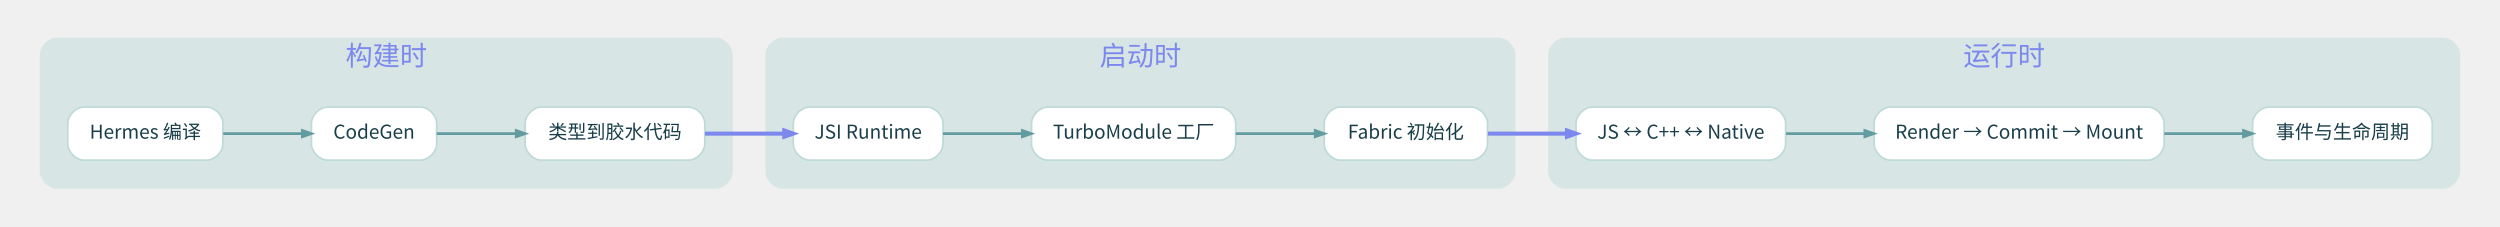
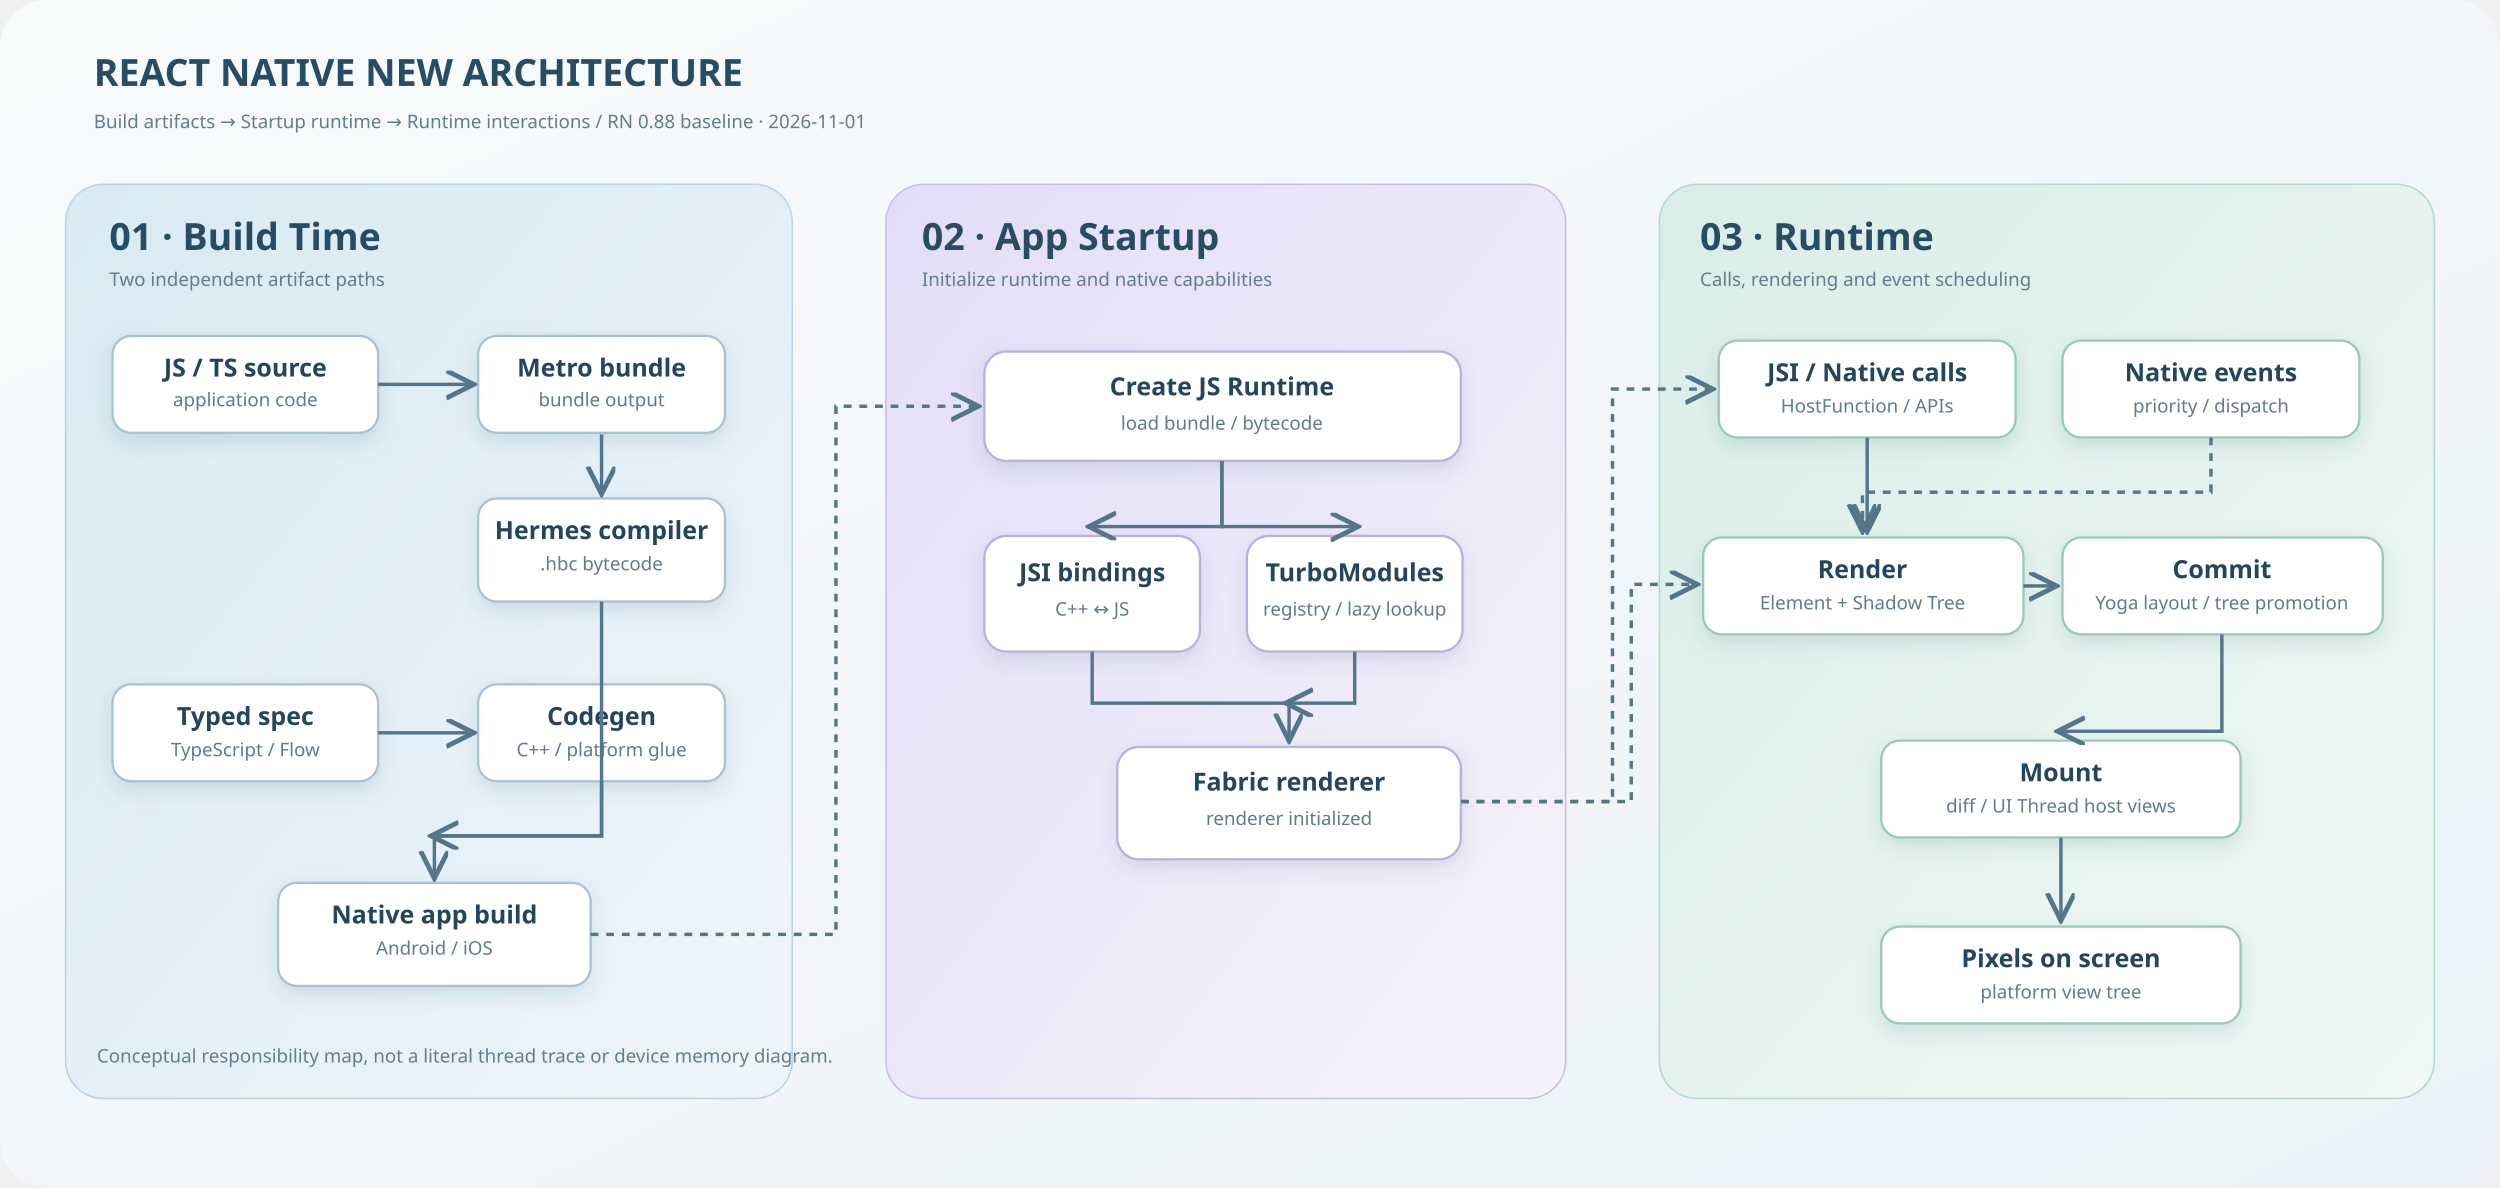
- <svg xmlns="http://www.w3.org/2000/svg" width="1833pt" height="166pt" viewBox="0.00 0.00 1833.32 166.32">
-   <g id="graph0" class="graph" transform="scale(1 1) rotate(0) translate(20.16 146.16)">
-     <g id="clust1" class="cluster">
-       <path fill="#d7e6e4" stroke="#d7e6e4" d="M20,-8C20,-8 504,-8 504,-8 510,-8 516,-14 516,-20 516,-20 516,-106 516,-106 516,-112 510,-118 504,-118 504,-118 20,-118 20,-118 14,-118 8,-112 8,-106 8,-106 8,-20 8,-20 8,-14 14,-8 20,-8" />
-       <text text-anchor="middle" x="262" y="-98" font-family="Noto Sans CJK SC" font-size="20.00" fill="#7c88ed">构建时</text>
-     </g>
-     <g id="clust2" class="cluster">
-       <path fill="#d7e6e4" stroke="#d7e6e4" d="M553,-8C553,-8 1079,-8 1079,-8 1085,-8 1091,-14 1091,-20 1091,-20 1091,-106 1091,-106 1091,-112 1085,-118 1079,-118 1079,-118 553,-118 553,-118 547,-118 541,-112 541,-106 541,-106 541,-20 541,-20 541,-14 547,-8 553,-8" />
-       <text text-anchor="middle" x="816" y="-98" font-family="Noto Sans CJK SC" font-size="20.00" fill="#7c88ed">启动时</text>
-     </g>
-     <g id="clust3" class="cluster">
-       <path fill="#d7e6e4" stroke="#d7e6e4" d="M1128,-8C1128,-8 1773,-8 1773,-8 1779,-8 1785,-14 1785,-20 1785,-20 1785,-106 1785,-106 1785,-112 1779,-118 1773,-118 1773,-118 1128,-118 1128,-118 1122,-118 1116,-112 1116,-106 1116,-106 1116,-20 1116,-20 1116,-14 1122,-8 1128,-8" />
-       <text text-anchor="middle" x="1450.5" y="-98" font-family="Noto Sans CJK SC" font-size="20.00" fill="#7c88ed">运行时</text>
-     </g>
-     <g id="node1" class="node">
-       <path fill="#ffffff" stroke="#bfdad8" stroke-width="1.3" d="M130,-67.5C130,-67.5 40,-67.5 40,-67.5 34,-67.5 28,-61.5 28,-55.5 28,-55.5 28,-40.5 28,-40.5 28,-34.5 34,-28.5 40,-28.5 40,-28.5 130,-28.5 130,-28.5 136,-28.5 142,-34.5 142,-40.5 142,-40.5 142,-55.5 142,-55.5 142,-61.5 136,-67.5 130,-67.5" />
-       <text text-anchor="middle" x="85" y="-44.3" font-family="Noto Sans CJK SC" font-size="14.00" fill="#193e49">Hermes 编译</text>
-     </g>
-     <g id="node2" class="node">
-       <path fill="#ffffff" stroke="#bfdad8" stroke-width="1.3" d="M287,-67.5C287,-67.5 219,-67.5 219,-67.5 213,-67.5 207,-61.5 207,-55.5 207,-55.5 207,-40.5 207,-40.5 207,-34.5 213,-28.5 219,-28.5 219,-28.5 287,-28.5 287,-28.5 293,-28.5 299,-34.5 299,-40.5 299,-40.5 299,-55.5 299,-55.5 299,-61.5 293,-67.5 287,-67.5" />
-       <text text-anchor="middle" x="253" y="-44.3" font-family="Noto Sans CJK SC" font-size="14.00" fill="#193e49">CodeGen</text>
-     </g>
-     <g id="edge1" class="edge">
-       <path fill="none" stroke="#629ca0" stroke-width="2" d="M142.2,-48C160.96,-48 181.78,-48 200.19,-48" />
-       <polygon fill="#629ca0" stroke="#629ca0" stroke-width="2" points="200.36,-50.28 206.86,-48 200.36,-45.73 200.36,-50.28" />
-     </g>
-     <g id="node3" class="node">
-       <path fill="#ffffff" stroke="#bfdad8" stroke-width="1.3" d="M484,-67.5C484,-67.5 376,-67.5 376,-67.5 370,-67.5 364,-61.5 364,-55.5 364,-55.5 364,-40.5 364,-40.5 364,-34.5 370,-28.5 376,-28.5 376,-28.5 484,-28.5 484,-28.5 490,-28.5 496,-34.5 496,-40.5 496,-40.5 496,-55.5 496,-55.5 496,-61.5 490,-67.5 484,-67.5" />
-       <text text-anchor="middle" x="430" y="-44.3" font-family="Noto Sans CJK SC" font-size="14.00" fill="#193e49">类型到胶水代码</text>
-     </g>
-     <g id="edge2" class="edge">
-       <path fill="none" stroke="#629ca0" stroke-width="2" d="M299.07,-48C316.81,-48 337.62,-48 357.33,-48" />
-       <polygon fill="#629ca0" stroke="#629ca0" stroke-width="2" points="357.46,-50.28 363.96,-48 357.46,-45.73 357.46,-50.28" />
-     </g>
-     <g id="node4" class="node">
-       <path fill="#ffffff" stroke="#bfdad8" stroke-width="1.3" d="M659,-67.5C659,-67.5 573,-67.5 573,-67.5 567,-67.5 561,-61.5 561,-55.5 561,-55.5 561,-40.5 561,-40.5 561,-34.5 567,-28.5 573,-28.5 573,-28.5 659,-28.5 659,-28.5 665,-28.5 671,-34.5 671,-40.5 671,-40.5 671,-55.5 671,-55.5 671,-61.5 665,-67.5 659,-67.5" />
-       <text text-anchor="middle" x="616" y="-44.3" font-family="Noto Sans CJK SC" font-size="14.00" fill="#193e49">JSI Runtime</text>
-     </g>
-     <g id="edge7" class="edge">
-       <path fill="none" stroke="#7c88ed" stroke-width="3" d="M496.13,-48C515.01,-48 535.53,-48 554.14,-48" />
-       <polygon fill="#7c88ed" stroke="#7c88ed" stroke-width="3" points="554.4,-50.28 560.9,-48 554.4,-45.73 554.4,-50.28" />
-     </g>
-     <g id="node5" class="node">
-       <path fill="#ffffff" stroke="#bfdad8" stroke-width="1.3" d="M874,-67.5C874,-67.5 748,-67.5 748,-67.5 742,-67.5 736,-61.5 736,-55.5 736,-55.5 736,-40.5 736,-40.5 736,-34.5 742,-28.5 748,-28.5 748,-28.5 874,-28.5 874,-28.5 880,-28.5 886,-34.5 886,-40.5 886,-40.5 886,-55.5 886,-55.5 886,-61.5 880,-67.5 874,-67.5" />
-       <text text-anchor="middle" x="811" y="-44.3" font-family="Noto Sans CJK SC" font-size="14.00" fill="#193e49">TurboModule 工厂</text>
-     </g>
-     <g id="edge3" class="edge">
-       <path fill="none" stroke="#629ca0" stroke-width="2" d="M671.02,-48C689.05,-48 709.56,-48 729.18,-48" />
-       <polygon fill="#629ca0" stroke="#629ca0" stroke-width="2" points="729.29,-50.28 735.79,-48 729.29,-45.73 729.29,-50.28" />
-     </g>
-     <g id="node6" class="node">
-       <path fill="#ffffff" stroke="#bfdad8" stroke-width="1.3" d="M1059,-67.5C1059,-67.5 963,-67.5 963,-67.5 957,-67.5 951,-61.5 951,-55.5 951,-55.5 951,-40.5 951,-40.5 951,-34.5 957,-28.5 963,-28.5 963,-28.5 1059,-28.5 1059,-28.5 1065,-28.5 1071,-34.5 1071,-40.5 1071,-40.5 1071,-55.5 1071,-55.5 1071,-61.5 1065,-67.5 1059,-67.5" />
-       <text text-anchor="middle" x="1011" y="-44.3" font-family="Noto Sans CJK SC" font-size="14.00" fill="#193e49">Fabric 初始化</text>
-     </g>
-     <g id="edge4" class="edge">
-       <path fill="none" stroke="#629ca0" stroke-width="2" d="M886.01,-48C905.09,-48 925.49,-48 944.12,-48" />
-       <polygon fill="#629ca0" stroke="#629ca0" stroke-width="2" points="944.4,-50.28 950.9,-48 944.4,-45.73 944.4,-50.28" />
-     </g>
-     <g id="node7" class="node">
-       <path fill="#ffffff" stroke="#bfdad8" stroke-width="1.3" d="M1278,-67.5C1278,-67.5 1148,-67.5 1148,-67.5 1142,-67.5 1136,-61.5 1136,-55.5 1136,-55.5 1136,-40.5 1136,-40.5 1136,-34.5 1142,-28.5 1148,-28.5 1148,-28.5 1278,-28.5 1278,-28.5 1284,-28.5 1290,-34.5 1290,-40.5 1290,-40.5 1290,-55.5 1290,-55.5 1290,-61.5 1284,-67.5 1278,-67.5" />
-       <text text-anchor="middle" x="1213" y="-44.3" font-family="Noto Sans CJK SC" font-size="14.00" fill="#193e49">JS ↔ C++ ↔ Native</text>
-     </g>
-     <g id="edge8" class="edge">
-       <path fill="none" stroke="#7c88ed" stroke-width="3" d="M1071.19,-48C1089.41,-48 1109.8,-48 1129.29,-48" />
-       <polygon fill="#7c88ed" stroke="#7c88ed" stroke-width="3" points="1129.36,-50.28 1135.86,-48 1129.36,-45.73 1129.36,-50.28" />
-     </g>
-     <g id="node8" class="node">
-       <path fill="#ffffff" stroke="#bfdad8" stroke-width="1.3" d="M1556,-67.5C1556,-67.5 1367,-67.5 1367,-67.5 1361,-67.5 1355,-61.5 1355,-55.5 1355,-55.5 1355,-40.5 1355,-40.5 1355,-34.5 1361,-28.5 1367,-28.5 1367,-28.5 1556,-28.5 1556,-28.5 1562,-28.5 1568,-34.5 1568,-40.5 1568,-40.5 1568,-55.5 1568,-55.5 1568,-61.5 1562,-67.5 1556,-67.5" />
-       <text text-anchor="middle" x="1461.5" y="-44.3" font-family="Noto Sans CJK SC" font-size="14.00" fill="#193e49">Render → Commit → Mount</text>
-     </g>
-     <g id="edge5" class="edge">
-       <path fill="none" stroke="#629ca0" stroke-width="2" d="M1290.31,-48C1308.6,-48 1328.51,-48 1348.06,-48" />
-       <polygon fill="#629ca0" stroke="#629ca0" stroke-width="2" points="1348.18,-50.28 1354.68,-48 1348.18,-45.73 1348.18,-50.28" />
-     </g>
-     <g id="node9" class="node">
-       <path fill="#ffffff" stroke="#bfdad8" stroke-width="1.3" d="M1753,-67.5C1753,-67.5 1645,-67.5 1645,-67.5 1639,-67.5 1633,-61.5 1633,-55.5 1633,-55.5 1633,-40.5 1633,-40.5 1633,-34.5 1639,-28.5 1645,-28.5 1645,-28.5 1753,-28.5 1753,-28.5 1759,-28.5 1765,-34.5 1765,-40.5 1765,-40.5 1765,-55.5 1765,-55.5 1765,-61.5 1759,-67.5 1753,-67.5" />
-       <text text-anchor="middle" x="1699" y="-44.3" font-family="Noto Sans CJK SC" font-size="14.00" fill="#193e49">事件与生命周期</text>
-     </g>
-     <g id="edge6" class="edge">
-       <path fill="none" stroke="#629ca0" stroke-width="2" d="M1568.19,-48C1587.8,-48 1607.85,-48 1626.15,-48" />
-       <polygon fill="#629ca0" stroke="#629ca0" stroke-width="2" points="1626.31,-50.28 1632.81,-48 1626.31,-45.73 1626.31,-50.28" />
-     </g>
-   </g>
+ <svg xmlns="http://www.w3.org/2000/svg" width="1600" height="760" viewBox="0 0 1600 760" role="img" aria-labelledby="title desc">
+   <defs>
+     <linearGradient id="bg" x1="0" y1="0" x2="1" y2="1">
+       <stop offset="0" stop-color="#f8fbfc" />
+       <stop offset="1" stop-color="#eaf2f7" />
+     </linearGradient>
+     <linearGradient id="build" x1="0" y1="0" x2="1" y2="1">
+       <stop offset="0" stop-color="#d8eaf4" />
+       <stop offset="1" stop-color="#eef5fa" />
+     </linearGradient>
+     <linearGradient id="startup" x1="0" y1="0" x2="1" y2="1">
+       <stop offset="0" stop-color="#e3def8" />
+       <stop offset="1" stop-color="#f5f2fc" />
+     </linearGradient>
+     <linearGradient id="runtime" x1="0" y1="0" x2="1" y2="1">
+       <stop offset="0" stop-color="#d9eee8" />
+       <stop offset="1" stop-color="#f0f8f5" />
+     </linearGradient>
+     <filter id="shadow" x="-20%" y="-20%" width="140%" height="150%">
+       <feDropShadow dx="0" dy="5" stdDeviation="6" flood-color="#26455b" flood-opacity=".12" />
+     </filter>
+     <marker id="arrow" markerWidth="9" markerHeight="9" refX="7" refY="4" orient="auto">
+       <path d="M0 0 L8 4 L0 8" fill="none" stroke="#54758a" stroke-width="1.4" />
+     </marker>
+     <style>
+   .stage{font:700 24px system-ui,sans-serif;fill:#284c63}.subtitle{font:12px system-ui,sans-serif;fill:#617d8e}
+   .node{fill:#fff;stroke:#a9c2d0;stroke-width:1.5;filter:url(#shadow)}.node2{fill:#fff;stroke:#b9b0dc;stroke-width:1.5;filter:url(#shadow)}.node3{fill:#fff;stroke:#9ac9b9;stroke-width:1.5;filter:url(#shadow)}
+   .label{font:700 16px system-ui,sans-serif;fill:#24465d}.small{font:12px system-ui,sans-serif;fill:#607b8d}
+   .flow{fill:none;stroke:#54758a;stroke-width:2.2;marker-end:url(#arrow)}.dashed{stroke-dasharray:5 5}
+  </style>
+   </defs>
+   <rect width="1600" height="760" rx="30" fill="url(#bg)" />
+   <text x="60" y="55" class="stage" font-size="27">REACT NATIVE NEW ARCHITECTURE</text>
+   <text x="60" y="82" class="subtitle">Build artifacts → Startup runtime → Runtime interactions / RN 0.88 baseline · 2026-11-01</text>
+   <rect x="42" y="118" width="465" height="585" rx="24" fill="url(#build)" stroke="#b8d4e4" />
+   <rect x="567" y="118" width="435" height="585" rx="24" fill="url(#startup)" stroke="#c8bee5" />
+   <rect x="1062" y="118" width="496" height="585" rx="24" fill="url(#runtime)" stroke="#b4d8cc" />
+   <text x="70" y="160" class="stage">01 · Build Time</text>
+   <text x="70" y="183" class="subtitle">Two independent artifact paths</text>
+   <rect x="72" y="215" width="170" height="62" rx="12" class="node" />
+   <text x="157" y="241" text-anchor="middle" class="label">JS / TS source</text>
+   <text x="157" y="260" text-anchor="middle" class="small">application code</text>
+   <rect x="306" y="215" width="158" height="62" rx="12" class="node" />
+   <text x="385" y="241" text-anchor="middle" class="label">Metro bundle</text>
+   <text x="385" y="260" text-anchor="middle" class="small">bundle output</text>
+   <path d="M242 246 H301" class="flow" />
+   <rect x="306" y="319" width="158" height="66" rx="12" class="node" />
+   <text x="385" y="345" text-anchor="middle" class="label">Hermes compiler</text>
+   <text x="385" y="365" text-anchor="middle" class="small">.hbc bytecode</text>
+   <path d="M385 278 V314" class="flow" />
+   <rect x="72" y="438" width="170" height="62" rx="12" class="node" />
+   <text x="157" y="464" text-anchor="middle" class="label">Typed spec</text>
+   <text x="157" y="484" text-anchor="middle" class="small">TypeScript / Flow</text>
+   <rect x="306" y="438" width="158" height="62" rx="12" class="node" />
+   <text x="385" y="464" text-anchor="middle" class="label">Codegen</text>
+   <text x="385" y="484" text-anchor="middle" class="small">C++ / platform glue</text>
+   <path d="M242 469 H301" class="flow" />
+   <rect x="178" y="565" width="200" height="66" rx="12" class="node" />
+   <text x="278" y="591" text-anchor="middle" class="label">Native app build</text>
+   <text x="278" y="611" text-anchor="middle" class="small">Android / iOS</text>
+   <path d="M385 385 V535 H278 V560" class="flow" />
+   <path d="M385 500 V535 H278" class="flow" />
+   <text x="590" y="160" class="stage">02 · App Startup</text>
+   <text x="590" y="183" class="subtitle">Initialize runtime and native capabilities</text>
+   <rect x="630" y="225" width="305" height="70" rx="14" class="node2" />
+   <text x="782" y="253" text-anchor="middle" class="label">Create JS Runtime</text>
+   <text x="782" y="275" text-anchor="middle" class="small">load bundle / bytecode</text>
+   <rect x="630" y="343" width="138" height="74" rx="14" class="node2" />
+   <text x="699" y="372" text-anchor="middle" class="label">JSI bindings</text>
+   <text x="699" y="394" text-anchor="middle" class="small">C++ ↔ JS</text>
+   <rect x="798" y="343" width="138" height="74" rx="14" class="node2" />
+   <text x="867" y="372" text-anchor="middle" class="label">TurboModules</text>
+   <text x="867" y="394" text-anchor="middle" class="small">registry / lazy lookup</text>
+   <rect x="715" y="478" width="220" height="72" rx="14" class="node2" />
+   <text x="825" y="506" text-anchor="middle" class="label">Fabric renderer</text>
+   <text x="825" y="528" text-anchor="middle" class="small">renderer initialized</text>
+   <path d="M782 295 V337 H699" class="flow" />
+   <path d="M782 295 V337 H867" class="flow" />
+   <path d="M699 417 V450 H825 V472" class="flow" />
+   <path d="M867 417 V450 H825" class="flow" />
+   <path d="M378 598 H535 V260 H624" class="flow dashed" />
+   <text x="1088" y="160" class="stage">03 · Runtime</text>
+   <text x="1088" y="183" class="subtitle">Calls, rendering and event scheduling</text>
+   <rect x="1100" y="218" width="190" height="62" rx="12" class="node3" />
+   <text x="1195" y="244" text-anchor="middle" class="label">JSI / Native calls</text>
+   <text x="1195" y="264" text-anchor="middle" class="small">HostFunction / APIs</text>
+   <rect x="1320" y="218" width="190" height="62" rx="12" class="node3" />
+   <text x="1415" y="244" text-anchor="middle" class="label">Native events</text>
+   <text x="1415" y="264" text-anchor="middle" class="small">priority / dispatch</text>
+   <rect x="1090" y="344" width="205" height="62" rx="12" class="node3" />
+   <text x="1192" y="370" text-anchor="middle" class="label">Render</text>
+   <text x="1192" y="390" text-anchor="middle" class="small">Element + Shadow Tree</text>
+   <rect x="1320" y="344" width="205" height="62" rx="12" class="node3" />
+   <text x="1422" y="370" text-anchor="middle" class="label">Commit</text>
+   <text x="1422" y="390" text-anchor="middle" class="small">Yoga layout / tree promotion</text>
+   <rect x="1204" y="474" width="230" height="62" rx="12" class="node3" />
+   <text x="1319" y="500" text-anchor="middle" class="label">Mount</text>
+   <text x="1319" y="520" text-anchor="middle" class="small">diff / UI Thread host views</text>
+   <rect x="1204" y="593" width="230" height="62" rx="12" class="node3" />
+   <text x="1319" y="619" text-anchor="middle" class="label">Pixels on screen</text>
+   <text x="1319" y="639" text-anchor="middle" class="small">platform view tree</text>
+   <path d="M1195 280 V338" class="flow" />
+   <path d="M1295 375 H1314" class="flow" />
+   <path d="M1422 406 V468 H1319" class="flow" />
+   <path d="M1319 536 V587" class="flow" />
+   <path d="M1415 280 V315 H1192 V338" class="flow dashed" />
+   <path d="M935 513 H1032 V249 H1094" class="flow dashed" />
+   <path d="M935 513 H1044 V374 H1084" class="flow dashed" />
+   <text x="62" y="680" class="subtitle">Conceptual responsibility map, not a literal thread trace or device memory diagram.</text>
</svg>
